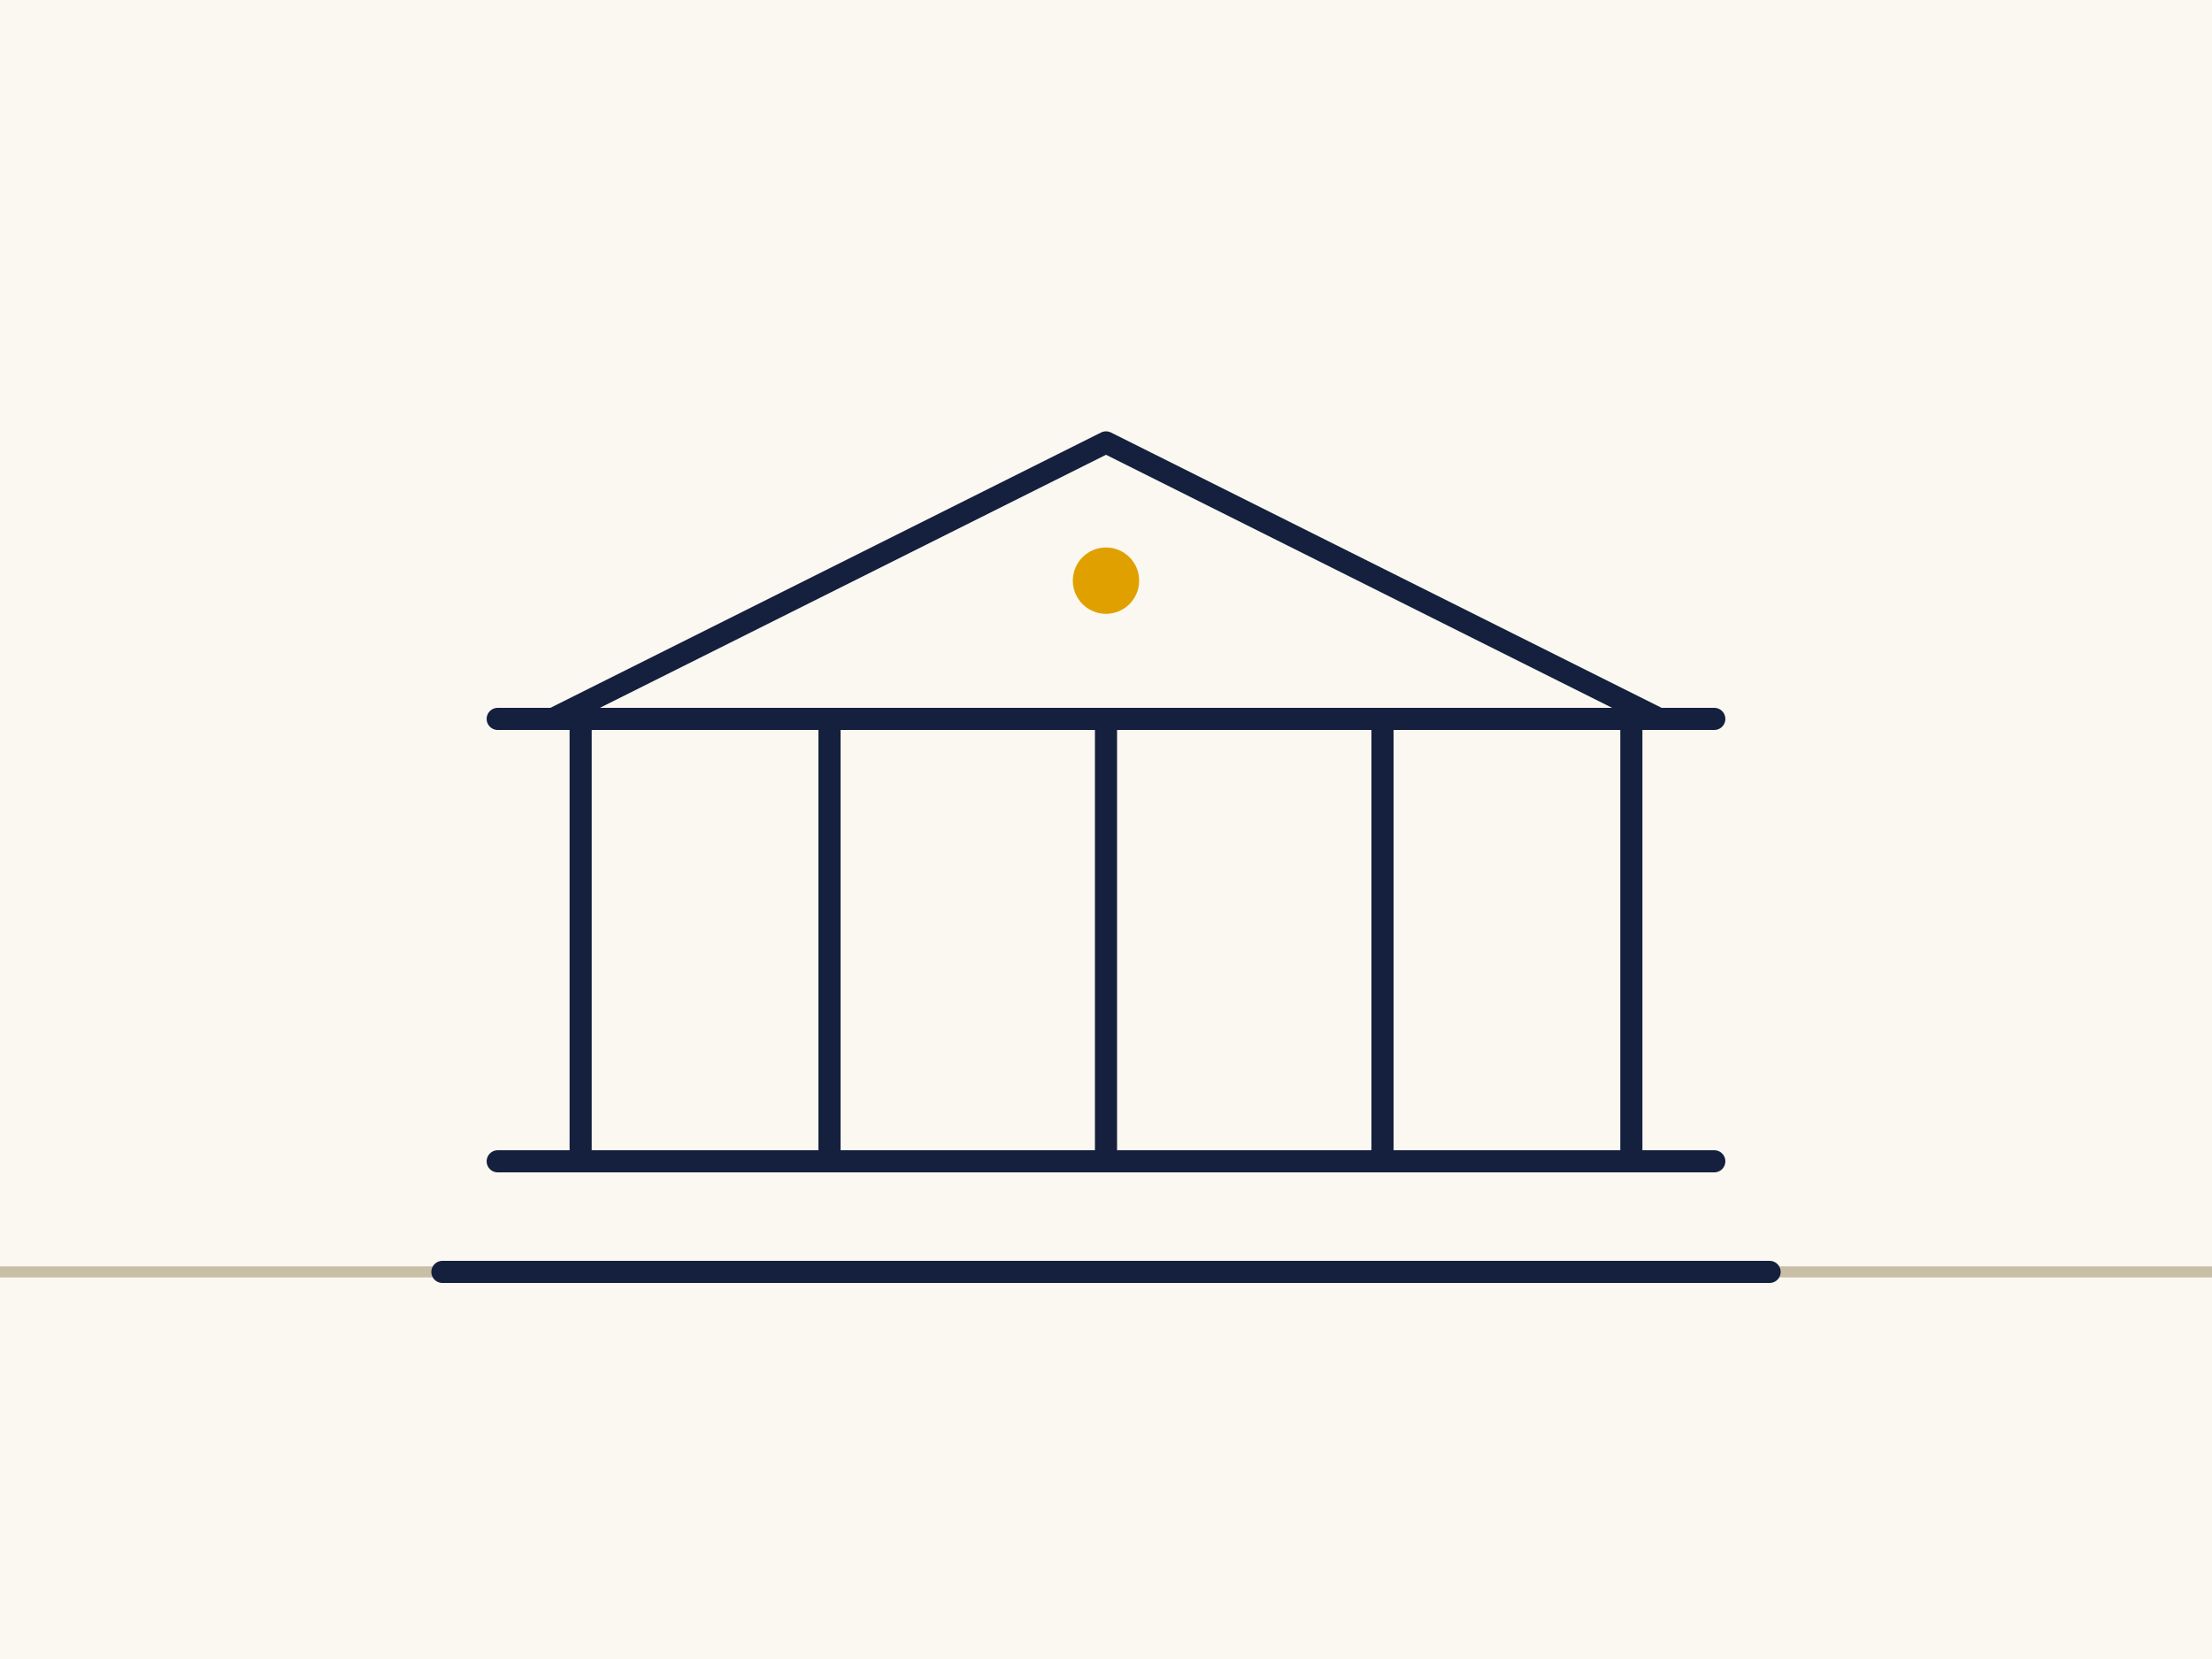
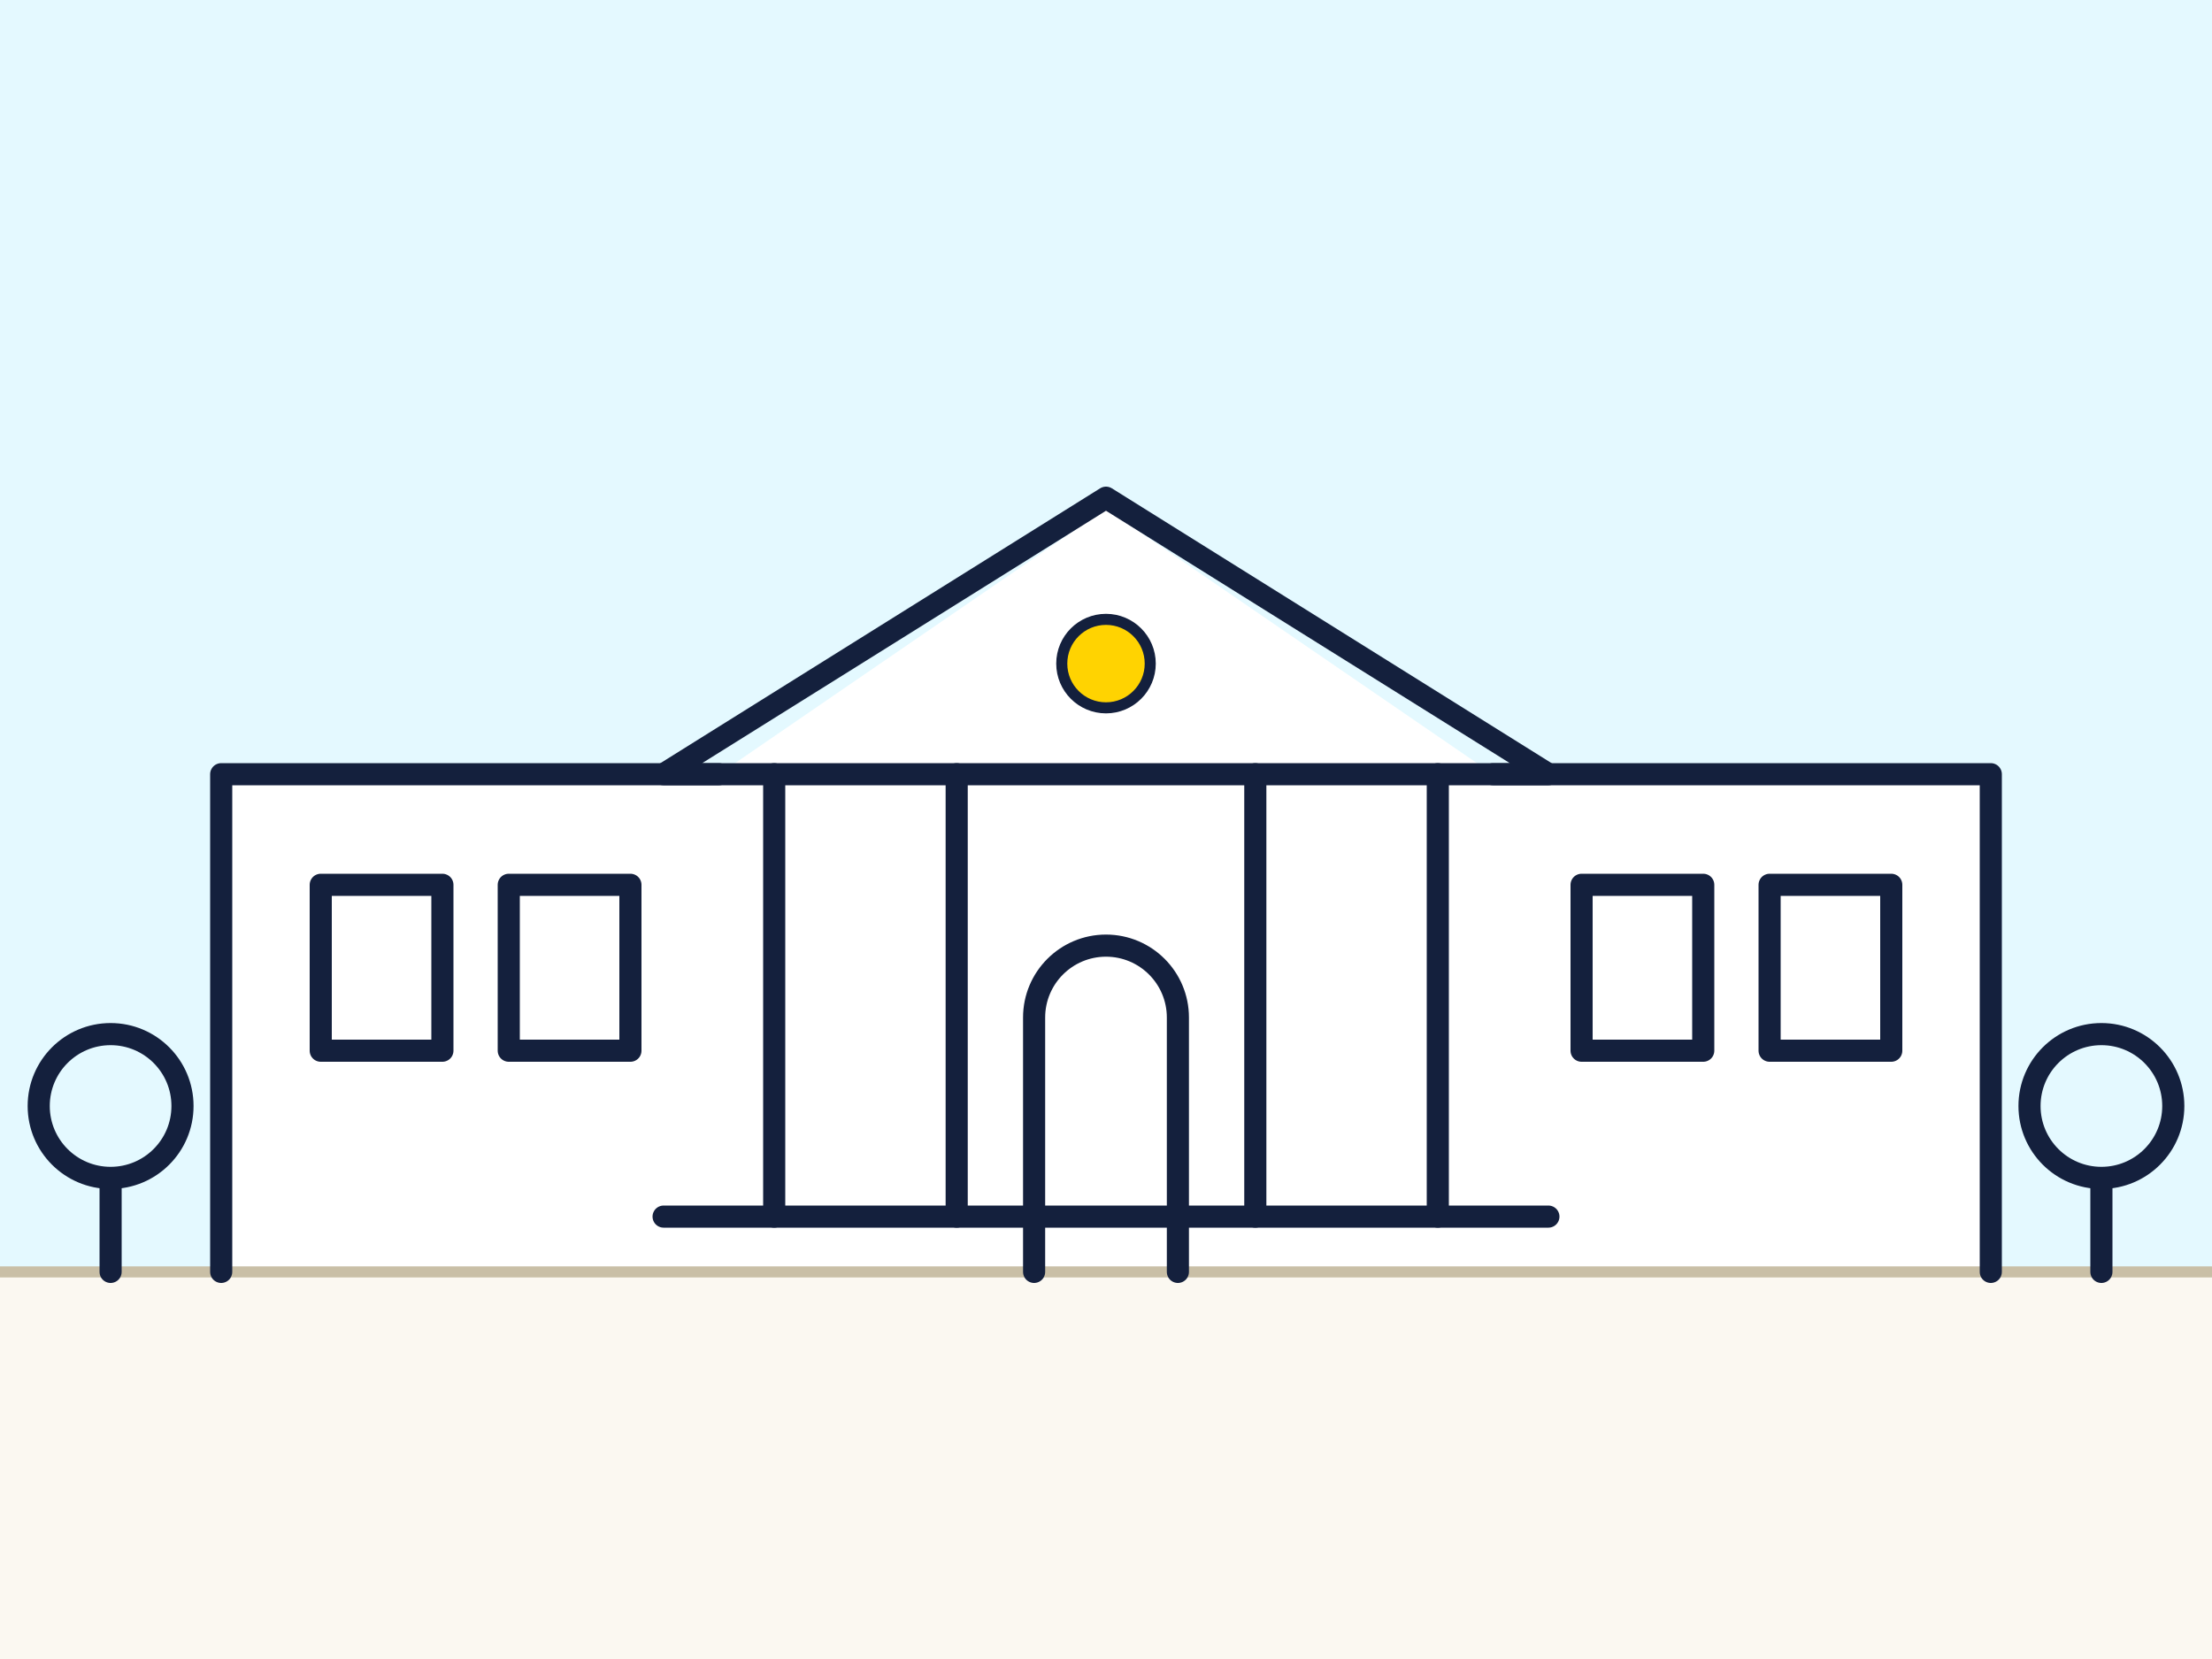
- <svg xmlns="http://www.w3.org/2000/svg" viewBox="0 0 400 300" role="img" aria-label="Illustration of a columned estate facade">
+ <svg xmlns="http://www.w3.org/2000/svg" viewBox="0 0 400 300" role="img" aria-label="Illustration of a columned estate">
  <rect width="400" height="300" fill="#FBF8F1" />
+   <rect width="400" height="230" fill="#E4F9FF" />
+   <path d="M40 230 V140 H360 V230 Z M130 140 L200 92 L270 140 Z" fill="#FFFFFF" />
  <line x1="0" y1="230" x2="400" y2="230" stroke="#C9BFA6" stroke-width="2" />
  <g fill="none" stroke="#14203D" stroke-width="4" stroke-linecap="round" stroke-linejoin="round">
-     <path d="M100 130 L200 80 L300 130" />
-     <line x1="90" y1="130" x2="310" y2="130" />
-     <line x1="105" y1="130" x2="105" y2="210" />
-     <line x1="150" y1="130" x2="150" y2="210" />
-     <line x1="200" y1="130" x2="200" y2="210" />
-     <line x1="250" y1="130" x2="250" y2="210" />
-     <line x1="295" y1="130" x2="295" y2="210" />
-     <line x1="90" y1="210" x2="310" y2="210" />
-     <line x1="80" y1="230" x2="320" y2="230" />
+     <path d="M40 230 V140 H130 M270 140 H360 V230" />
+     <path d="M120 140 L200 90 L280 140 Z" />
+     <path d="M140 140 V220 M173 140 V220 M227 140 V220 M260 140 V220" />
+     <path d="M120 220 H280" />
+     <path d="M187 230 V184 A13 13 0 0 1 213 184 V230" />
+     <rect x="58" y="160" width="22" height="30" />
+     <rect x="92" y="160" width="22" height="30" />
+     <rect x="286" y="160" width="22" height="30" />
+     <rect x="320" y="160" width="22" height="30" />
+     <path d="M20 230 V214" />
+     <circle cx="20" cy="200" r="13" />
+     <path d="M380 230 V214" />
+     <circle cx="380" cy="200" r="13" />
  </g>
-   <circle cx="200" cy="105" r="6" fill="#E0A100" />
+   <circle cx="200" cy="120" r="8" fill="#FFD301" stroke="#14203D" stroke-width="2" />
</svg>
